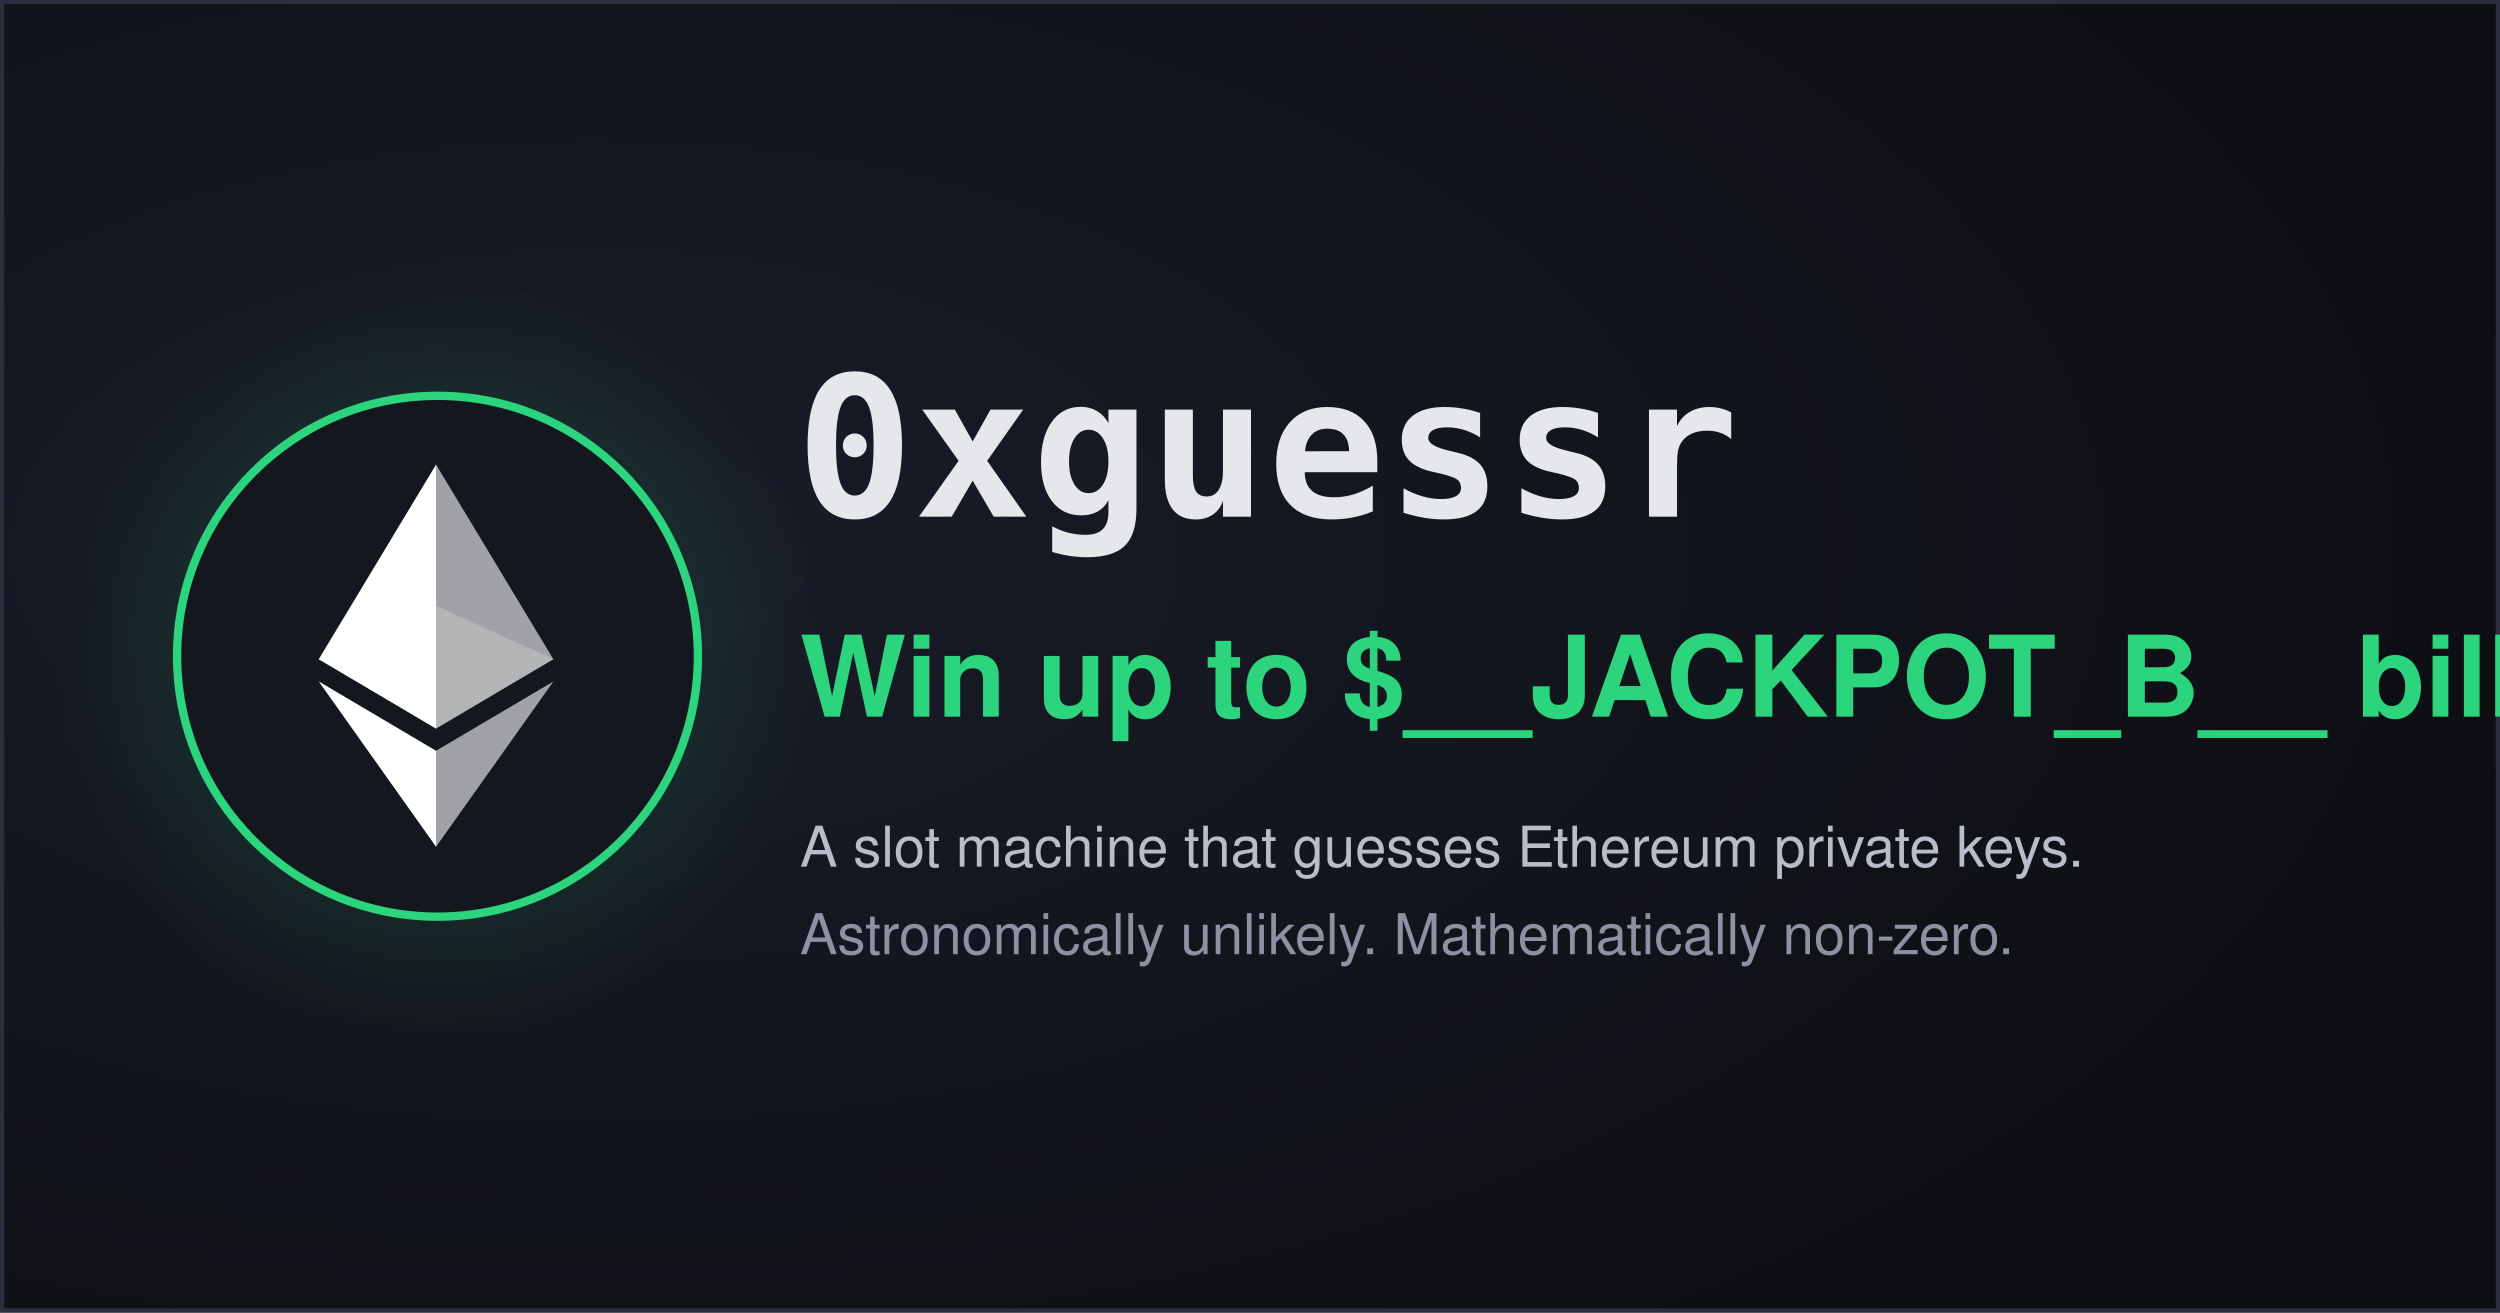
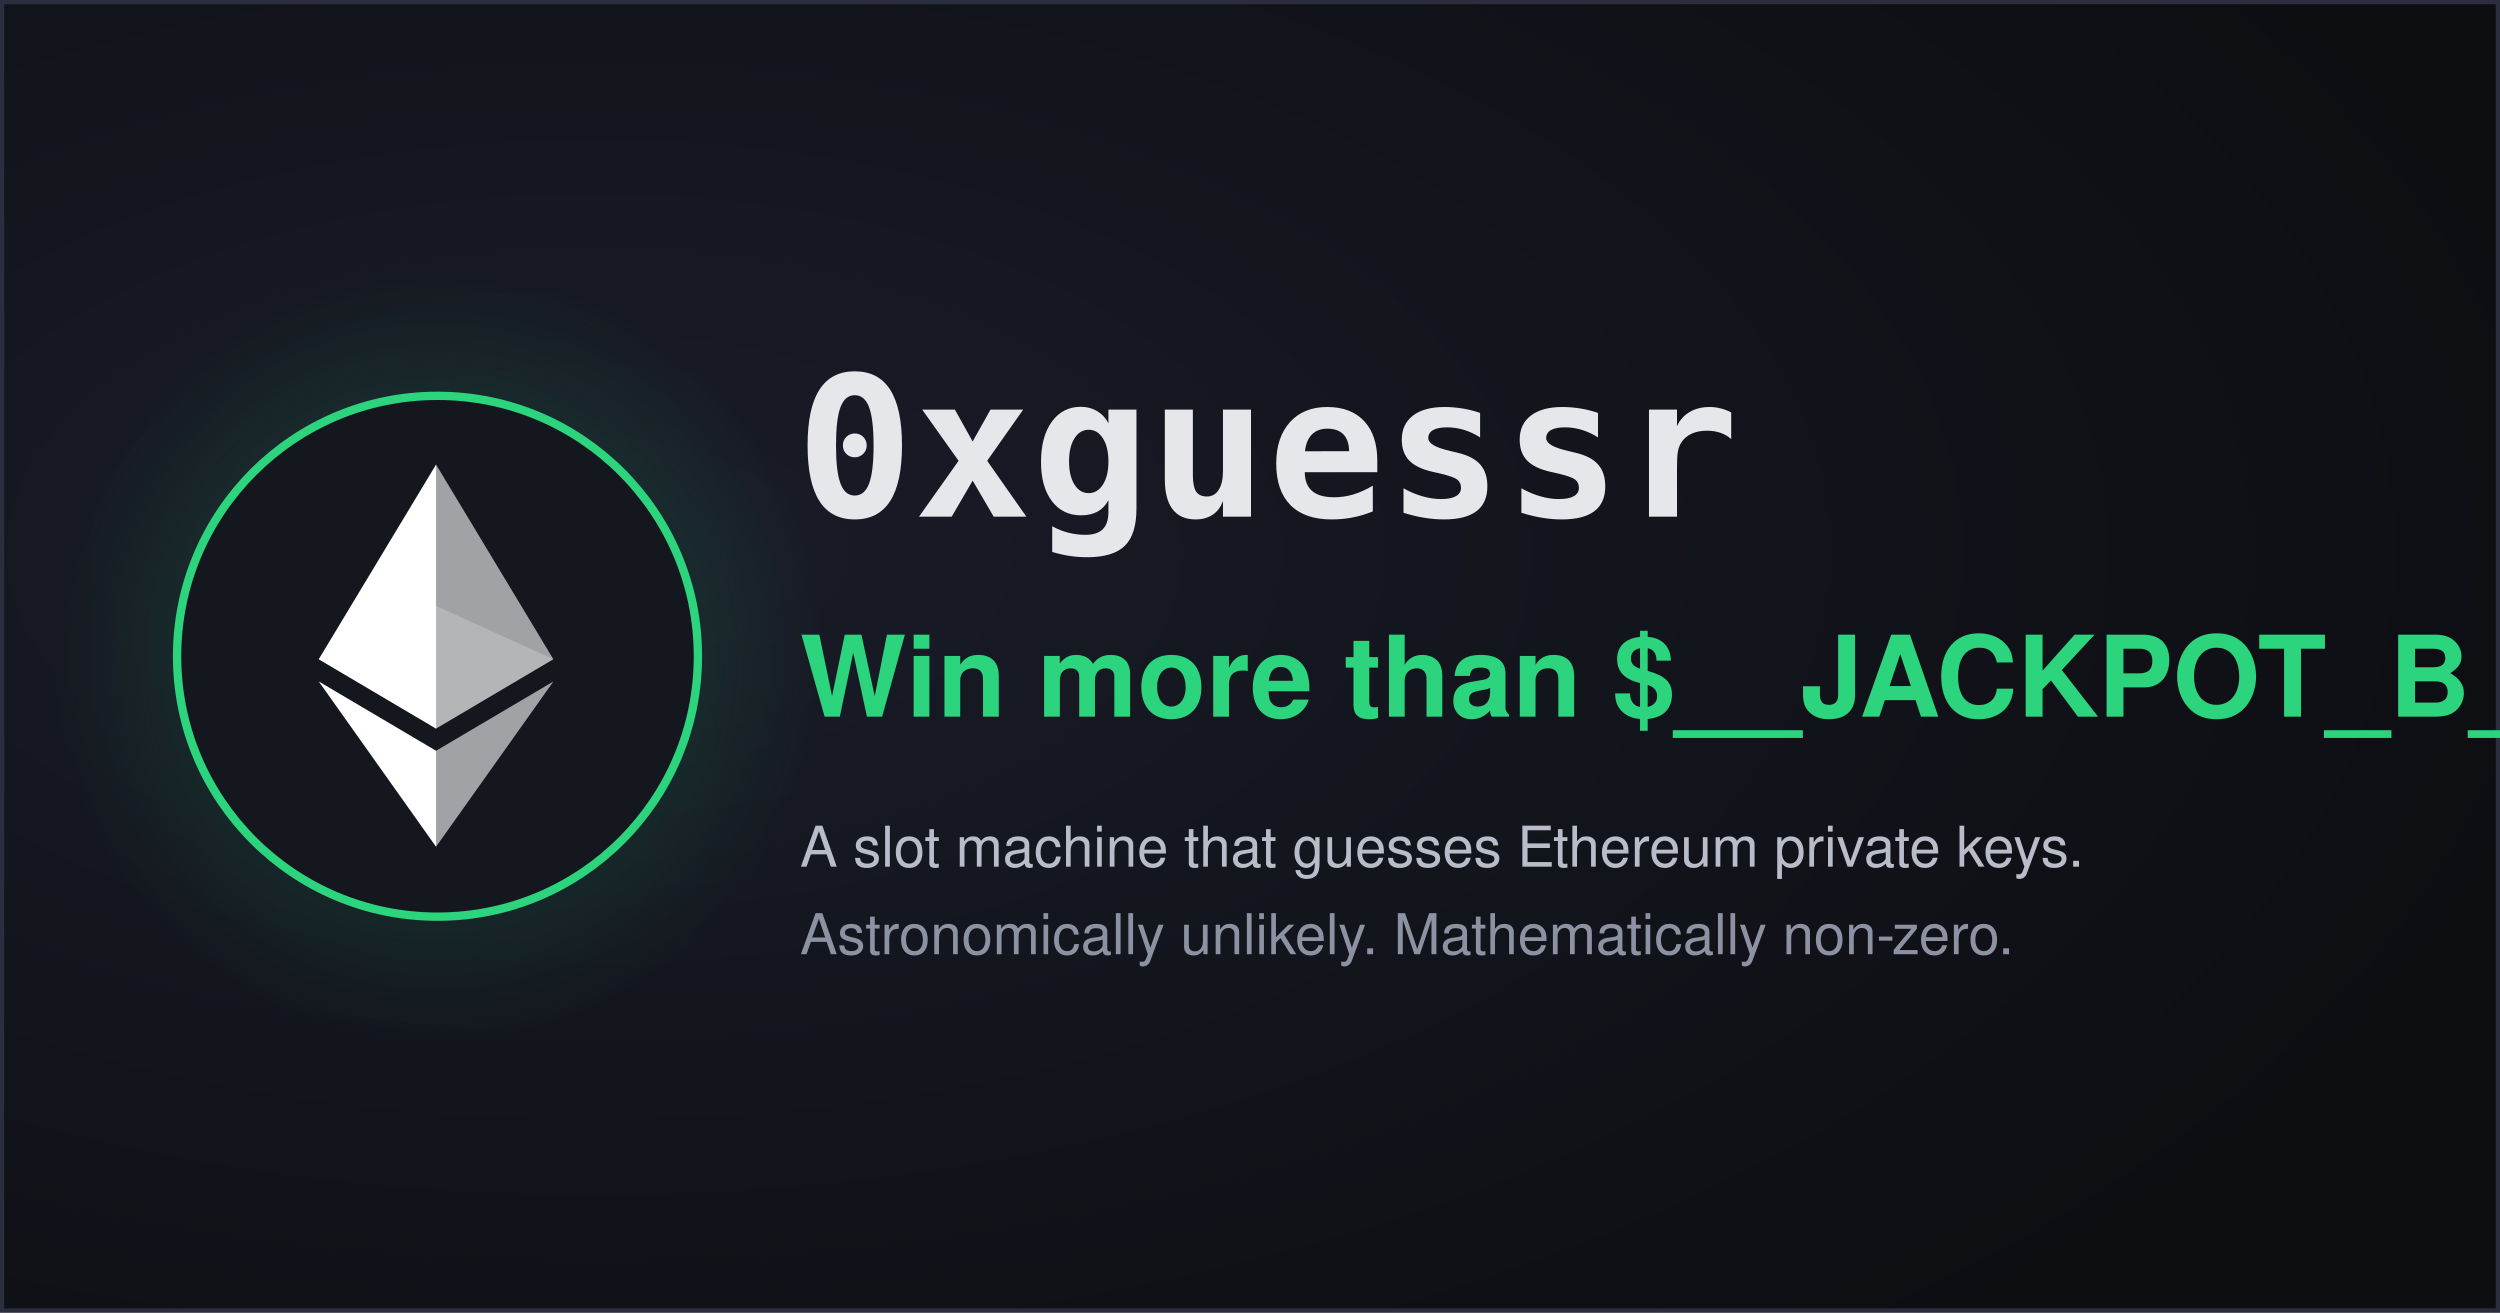
<svg xmlns="http://www.w3.org/2000/svg" viewBox="0 0 1200 630" width="1200" height="630">
  <defs>
    <radialGradient id="bg" cx="24%" cy="42%" r="80%">
      <stop offset="0%" stop-color="#191c28" />
      <stop offset="100%" stop-color="#0d0e12" />
    </radialGradient>
    <radialGradient id="glow" cx="50%" cy="50%" r="50%">
      <stop offset="0%" stop-color="#2bd47d" stop-opacity="0.26" />
      <stop offset="100%" stop-color="#2bd47d" stop-opacity="0" />
    </radialGradient>
  </defs>
  <rect width="1200" height="630" fill="url(#bg)" />
  <rect x="1" y="1" width="1198" height="628" fill="none" stroke="#2a2e3d" stroke-width="2" />
  <circle cx="210" cy="315" r="185" fill="url(#glow)" />
  <circle cx="210" cy="315" r="125" fill="#15171f" stroke="#2bd47d" stroke-width="4" />
  <g transform="translate(153 223) scale(0.44)">
    <path fill="#fff" fill-opacity="0.6" d="M127.96 0l-2.8 9.5v275.67l2.8 2.79 127.96-75.64z" />
    <path fill="#fff" d="M127.96 0L0 212.32l127.96 75.64V154.16z" />
    <path fill="#fff" fill-opacity="0.6" d="M127.96 312.19l-1.58 1.92v98.2l1.58 4.6L256 236.59z" />
    <path fill="#fff" d="M127.96 416.91V312.19L0 236.59z" />
    <path fill="#fff" fill-opacity="0.2" d="M127.96 287.96l127.96-75.64-127.96-58.16z" />
    <path fill="#fff" fill-opacity="0.6" d="M0 212.32l127.96 75.64V154.16z" />
  </g>
  <text x="382" y="248" font-family="Menlo, monospace" font-size="94" font-weight="700" fill="#e6e7eb">0xguessr</text>
-   <text x="384" y="344" font-family="Helvetica, Arial, sans-serif" font-size="54" font-weight="700" fill="#2bd47d">Win up to $__JACKPOT_B__ billion</text>
+   <text x="384" y="344" font-family="Helvetica, Arial, sans-serif" font-size="54" font-weight="700" fill="#2bd47d">Win more than $__JACKPOT_B__ billion</text>
  <text x="384" y="416" font-family="Helvetica, Arial, sans-serif" font-size="27" fill="#b9bdca">A slot machine that guesses Ethereum private keys.</text>
  <text x="384" y="458" font-family="Helvetica, Arial, sans-serif" font-size="27" fill="#8d92a3">Astronomically unlikely. Mathematically non-zero.</text>
</svg>
